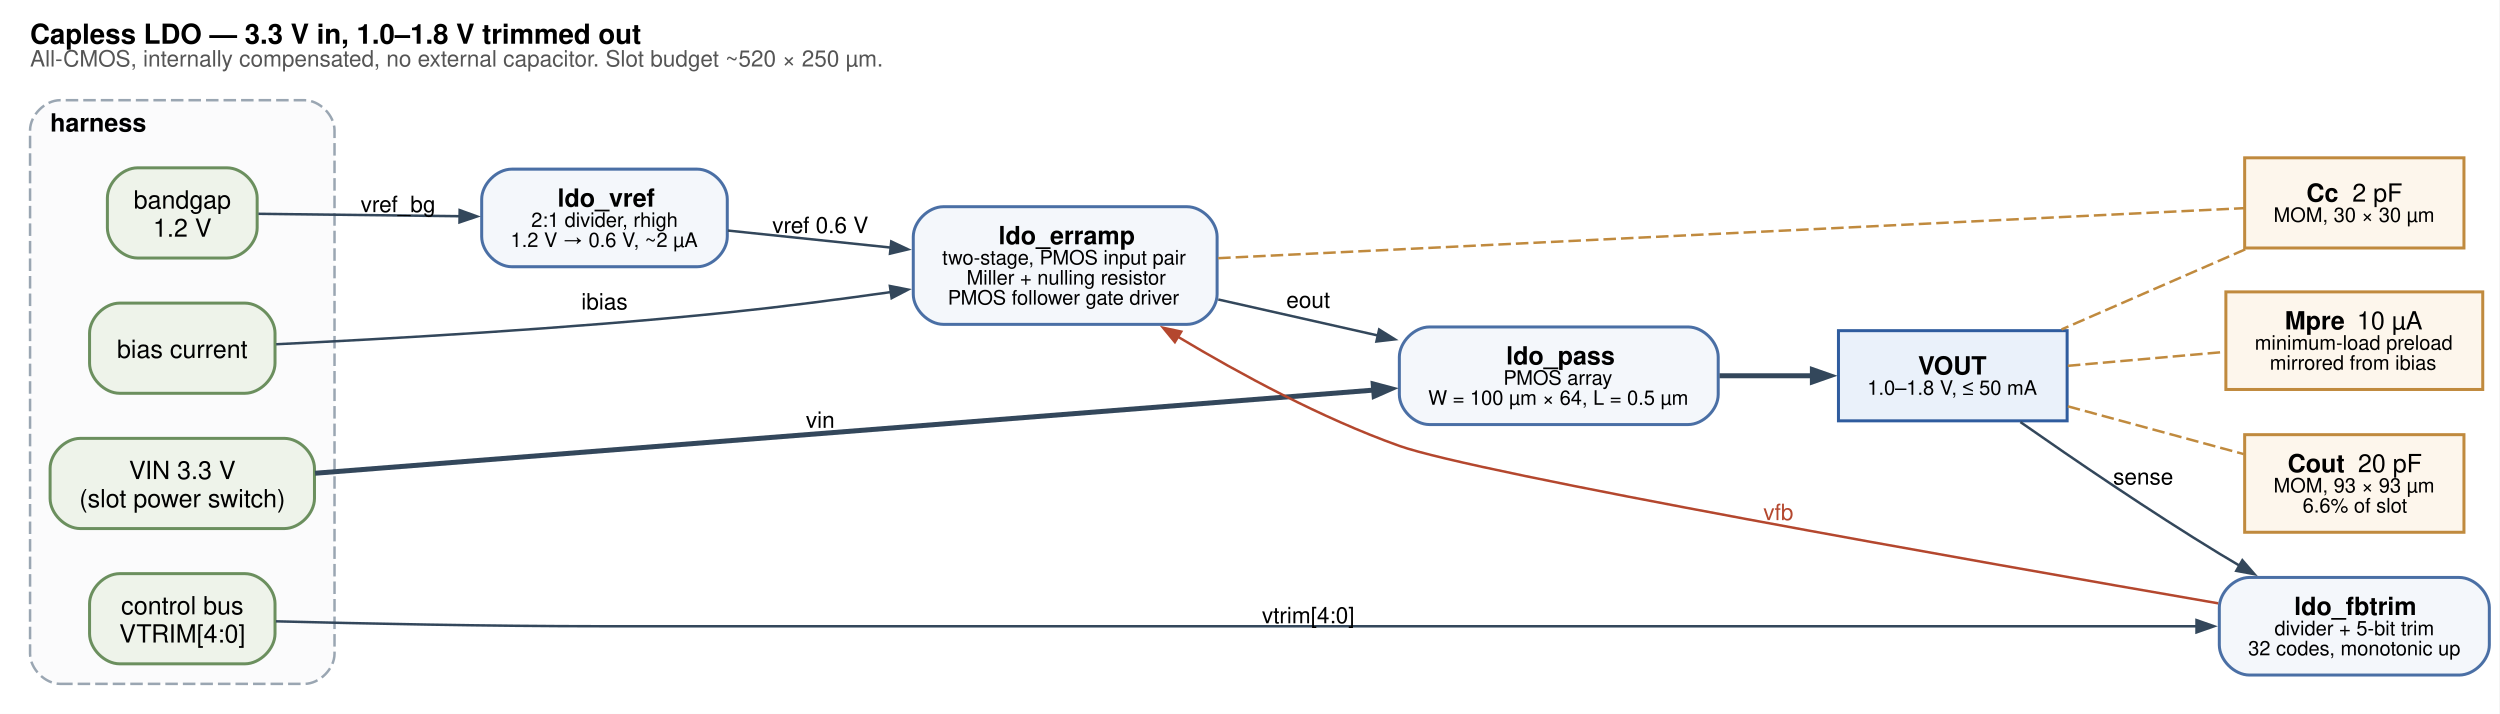
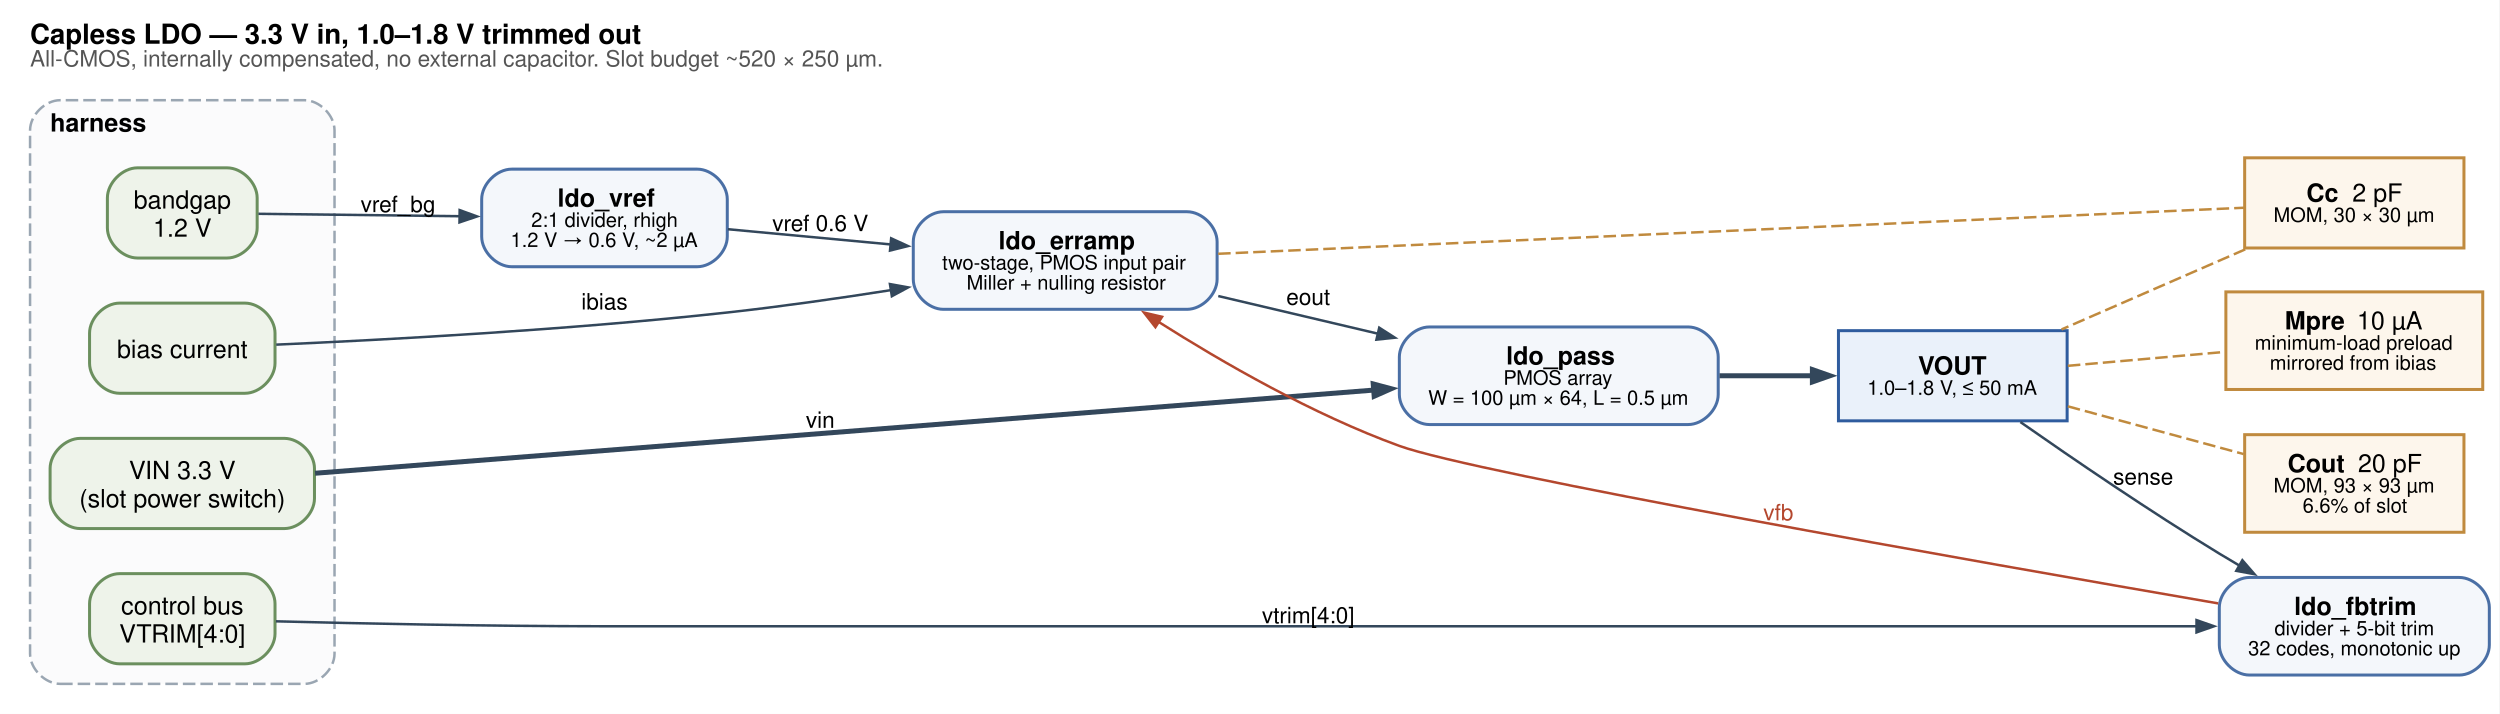
<svg xmlns="http://www.w3.org/2000/svg" width="998pt" height="285pt" viewBox="0.00 0.00 998.00 285.00">
  <g id="graph0" class="graph" transform="scale(1 1) rotate(0) translate(4 281)">
    <polygon fill="white" stroke="none" points="-4,4 -4,-281 993.74,-281 993.74,4 -4,4" />
    <text xml:space="preserve" text-anchor="start" x="8" y="-263.55" font-family="Helvetica,sans-Serif" font-weight="bold" font-size="11.00">Capless LDO — 3.3 V in, 1.0–1.8 V trimmed out</text>
    <text xml:space="preserve" text-anchor="start" x="8" y="-254.45" font-family="Helvetica,sans-Serif" font-size="9.00" fill="#555555">All-CMOS, internally compensated, no external capacitor. Slot budget ~520 × 250 µm.</text>
    <g id="clust1" class="cluster">
      <path fill="#fbfbfc" stroke="#9aa6b2" stroke-dasharray="5,2" d="M20,-8C20,-8 117.54,-8 117.54,-8 123.54,-8 129.54,-14 129.54,-20 129.54,-20 129.54,-229 129.54,-229 129.54,-235 123.54,-241 117.54,-241 117.54,-241 20,-241 20,-241 14,-241 8,-235 8,-229 8,-229 8,-20 8,-20 8,-14 14,-8 20,-8" />
      <text xml:space="preserve" text-anchor="start" x="16" y="-228.5" font-family="Helvetica,sans-Serif" font-weight="bold" font-size="10.00">harness</text>
    </g>
    <g id="node1" class="node">
      <path fill="#eef3ea" stroke="#6b8f5e" stroke-width="1.2" d="M86.66,-214C86.66,-214 50.87,-214 50.87,-214 44.87,-214 38.87,-208 38.87,-202 38.87,-202 38.87,-190 38.87,-190 38.87,-184 44.87,-178 50.87,-178 50.87,-178 86.66,-178 86.66,-178 92.66,-178 98.66,-184 98.66,-190 98.66,-190 98.66,-202 98.66,-202 98.66,-208 92.66,-214 86.66,-214" />
      <text xml:space="preserve" text-anchor="middle" x="68.77" y="-197.75" font-family="Helvetica,sans-Serif" font-size="10.00">bandgap</text>
      <text xml:space="preserve" text-anchor="middle" x="68.77" y="-186.5" font-family="Helvetica,sans-Serif" font-size="10.00">1.2 V</text>
    </g>
    <g id="node5" class="node">
      <path fill="#f4f7fb" stroke="#4a6fa5" stroke-width="1.2" d="M274.33,-213.48C274.33,-213.48 200.29,-213.48 200.29,-213.48 194.29,-213.48 188.29,-207.48 188.29,-201.48 188.29,-201.48 188.29,-186.52 188.29,-186.52 188.29,-180.52 194.29,-174.52 200.29,-174.52 200.29,-174.52 274.33,-174.52 274.33,-174.52 280.33,-174.52 286.33,-180.52 286.33,-186.52 286.33,-186.52 286.33,-201.48 286.33,-201.48 286.33,-207.48 280.33,-213.48 274.33,-213.48" />
      <text xml:space="preserve" text-anchor="start" x="218.56" y="-198.5" font-family="Helvetica,sans-Serif" font-weight="bold" font-size="10.00">ldo_vref</text>
      <text xml:space="preserve" text-anchor="start" x="208.06" y="-190.4" font-family="Helvetica,sans-Serif" font-size="8.00">2:1 divider, rhigh</text>
      <text xml:space="preserve" text-anchor="start" x="199.81" y="-182.4" font-family="Helvetica,sans-Serif" font-size="8.00">1.2 V → 0.6 V, ~2 µA</text>
    </g>
    <g id="edge1" class="edge">
      <path fill="none" stroke="#33475b" d="M99.16,-195.65C121.42,-195.38 152.67,-195 179.73,-194.68" />
      <polygon fill="#33475b" stroke="#33475b" points="179.49,-197.13 186.46,-194.6 179.43,-192.23 179.49,-197.13" />
      <text xml:space="preserve" text-anchor="middle" x="154.91" y="-196.32" font-family="Helvetica,sans-Serif" font-size="9.00">vref_bg</text>
    </g>
    <g id="node2" class="node">
      <path fill="#eef3ea" stroke="#6b8f5e" stroke-width="1.2" d="M93.79,-160C93.79,-160 43.75,-160 43.75,-160 37.75,-160 31.75,-154 31.75,-148 31.75,-148 31.75,-136 31.75,-136 31.75,-130 37.75,-124 43.75,-124 43.75,-124 93.79,-124 93.79,-124 99.79,-124 105.79,-130 105.79,-136 105.79,-136 105.79,-148 105.79,-148 105.79,-154 99.79,-160 93.79,-160" />
      <text xml:space="preserve" text-anchor="middle" x="68.77" y="-138.12" font-family="Helvetica,sans-Serif" font-size="10.00">bias current</text>
    </g>
    <g id="node6" class="node">
-       <path fill="#f4f7fb" stroke="#4a6fa5" stroke-width="1.2" d="M469.87,-198.48C469.87,-198.48 372.58,-198.48 372.58,-198.48 366.58,-198.48 360.58,-192.48 360.58,-186.48 360.58,-186.48 360.58,-163.52 360.58,-163.52 360.58,-157.52 366.58,-151.52 372.58,-151.52 372.58,-151.52 469.87,-151.52 469.87,-151.52 475.87,-151.52 481.87,-157.52 481.87,-163.52 481.87,-163.52 481.87,-186.48 481.87,-186.48 481.87,-192.48 475.87,-198.48 469.87,-198.48" />
-       <text xml:space="preserve" text-anchor="start" x="394.6" y="-183.5" font-family="Helvetica,sans-Serif" font-weight="bold" font-size="10.00">ldo_erramp</text>
-       <text xml:space="preserve" text-anchor="start" x="372.1" y="-175.4" font-family="Helvetica,sans-Serif" font-size="8.00">two-stage, PMOS input pair</text>
-       <text xml:space="preserve" text-anchor="start" x="381.85" y="-167.4" font-family="Helvetica,sans-Serif" font-size="8.00">Miller + nulling resistor</text>
-       <text xml:space="preserve" text-anchor="start" x="374.35" y="-159.4" font-family="Helvetica,sans-Serif" font-size="8.00">PMOS follower gate driver</text>
+       <path fill="#f4f7fb" stroke="#4a6fa5" stroke-width="1.2" d="M469.87,-196.48C469.87,-196.48 372.58,-196.48 372.58,-196.48 366.58,-196.48 360.58,-190.48 360.58,-184.48 360.58,-184.48 360.58,-169.52 360.58,-169.52 360.58,-163.52 366.58,-157.52 372.58,-157.52 372.58,-157.52 469.87,-157.52 469.87,-157.52 475.87,-157.52 481.87,-163.52 481.87,-169.52 481.87,-169.52 481.87,-184.48 481.87,-184.48 481.87,-190.48 475.87,-196.48 469.87,-196.48" />
+       <text xml:space="preserve" text-anchor="start" x="394.6" y="-181.5" font-family="Helvetica,sans-Serif" font-weight="bold" font-size="10.00">ldo_erramp</text>
+       <text xml:space="preserve" text-anchor="start" x="372.1" y="-173.4" font-family="Helvetica,sans-Serif" font-size="8.00">two-stage, PMOS input pair</text>
+       <text xml:space="preserve" text-anchor="start" x="381.85" y="-165.4" font-family="Helvetica,sans-Serif" font-size="8.00">Miller + nulling resistor</text>
    </g>
    <g id="edge3" class="edge">
-       <path fill="none" stroke="#33475b" d="M106.24,-143.58C149.34,-145.64 223.17,-149.76 286.33,-156.25 307.66,-158.44 330.83,-161.46 351.79,-164.43" />
-       <polygon fill="#33475b" stroke="#33475b" points="351.24,-166.83 358.52,-165.4 351.94,-161.98 351.24,-166.83" />
+       <path fill="none" stroke="#33475b" d="M106.26,-143.42C149.37,-145.32 223.22,-149.3 286.33,-156.25 307.69,-158.6 330.86,-161.92 351.83,-165.21" />
+       <polygon fill="#33475b" stroke="#33475b" points="351.26,-167.6 358.56,-166.28 352.03,-162.76 351.26,-167.6" />
      <text xml:space="preserve" text-anchor="middle" x="237.31" y="-157.45" font-family="Helvetica,sans-Serif" font-size="9.00">ibias</text>
    </g>
    <g id="node3" class="node">
      <path fill="#eef3ea" stroke="#6b8f5e" stroke-width="1.2" d="M109.54,-106C109.54,-106 28,-106 28,-106 22,-106 16,-100 16,-94 16,-94 16,-82 16,-82 16,-76 22,-70 28,-70 28,-70 109.54,-70 109.54,-70 115.54,-70 121.54,-76 121.54,-82 121.54,-82 121.54,-94 121.54,-94 121.54,-100 115.54,-106 109.54,-106" />
      <text xml:space="preserve" text-anchor="middle" x="68.77" y="-89.75" font-family="Helvetica,sans-Serif" font-size="10.00">VIN 3.3 V</text>
      <text xml:space="preserve" text-anchor="middle" x="68.77" y="-78.5" font-family="Helvetica,sans-Serif" font-size="10.00">(slot power switch)</text>
    </g>
    <g id="node7" class="node">
      <path fill="#f4f7fb" stroke="#4a6fa5" stroke-width="1.2" d="M669.91,-150.48C669.91,-150.48 566.62,-150.48 566.62,-150.48 560.62,-150.48 554.62,-144.48 554.62,-138.48 554.62,-138.48 554.62,-123.52 554.62,-123.52 554.62,-117.52 560.62,-111.52 566.62,-111.52 566.62,-111.52 669.91,-111.52 669.91,-111.52 675.91,-111.52 681.91,-117.52 681.91,-123.52 681.91,-123.52 681.91,-138.48 681.91,-138.48 681.91,-144.48 675.91,-150.48 669.91,-150.48" />
      <text xml:space="preserve" text-anchor="start" x="597.26" y="-135.5" font-family="Helvetica,sans-Serif" font-weight="bold" font-size="10.00">ldo_pass</text>
      <text xml:space="preserve" text-anchor="start" x="596.14" y="-127.4" font-family="Helvetica,sans-Serif" font-size="8.00">PMOS array</text>
      <text xml:space="preserve" text-anchor="start" x="566.14" y="-119.4" font-family="Helvetica,sans-Serif" font-size="8.00">W = 100 µm × 64, L = 0.5 µm</text>
    </g>
    <g id="edge4" class="edge">
      <path fill="none" stroke="#33475b" stroke-width="2" d="M121.77,-92.08C220.33,-99.83 434.46,-116.64 546.19,-125.42" />
      <polygon fill="#33475b" stroke="#33475b" stroke-width="2" points="544.19,-127.72 551.36,-125.82 544.57,-122.83 544.19,-127.72" />
      <text xml:space="preserve" text-anchor="middle" x="323.45" y="-110.2" font-family="Helvetica,sans-Serif" font-size="9.00">vin</text>
    </g>
    <g id="node4" class="node">
      <path fill="#eef3ea" stroke="#6b8f5e" stroke-width="1.2" d="M93.79,-52C93.79,-52 43.75,-52 43.75,-52 37.75,-52 31.75,-46 31.75,-40 31.75,-40 31.75,-28 31.75,-28 31.75,-22 37.75,-16 43.75,-16 43.75,-16 93.79,-16 93.79,-16 99.79,-16 105.79,-22 105.79,-28 105.79,-28 105.79,-40 105.79,-40 105.79,-46 99.79,-52 93.79,-52" />
      <text xml:space="preserve" text-anchor="middle" x="68.77" y="-35.75" font-family="Helvetica,sans-Serif" font-size="10.00">control bus</text>
      <text xml:space="preserve" text-anchor="middle" x="68.77" y="-24.5" font-family="Helvetica,sans-Serif" font-size="10.00">VTRIM[4:0]</text>
    </g>
    <g id="node8" class="node">
      <path fill="#f4f7fb" stroke="#4a6fa5" stroke-width="1.2" d="M977.74,-50.48C977.74,-50.48 893.95,-50.48 893.95,-50.48 887.95,-50.48 881.95,-44.48 881.95,-38.48 881.95,-38.48 881.95,-23.52 881.95,-23.52 881.95,-17.52 887.95,-11.52 893.95,-11.52 893.95,-11.52 977.74,-11.52 977.74,-11.52 983.74,-11.52 989.74,-17.52 989.74,-23.52 989.74,-23.52 989.74,-38.48 989.74,-38.48 989.74,-44.48 983.74,-50.48 977.74,-50.48" />
      <text xml:space="preserve" text-anchor="start" x="911.84" y="-35.5" font-family="Helvetica,sans-Serif" font-weight="bold" font-size="10.00">ldo_fbtrim</text>
      <text xml:space="preserve" text-anchor="start" x="903.97" y="-27.4" font-family="Helvetica,sans-Serif" font-size="8.00">divider + 5-bit trim</text>
      <text xml:space="preserve" text-anchor="start" x="893.47" y="-19.4" font-family="Helvetica,sans-Serif" font-size="8.00">32 codes, monotonic up</text>
    </g>
    <g id="edge9" class="edge">
      <path fill="none" stroke="#33475b" d="M106.15,-32.97C139.89,-32.1 191.49,-31 236.31,-31 236.31,-31 236.31,-31 776.55,-31 808.32,-31 843.67,-31 872.89,-31" />
      <polygon fill="#33475b" stroke="#33475b" points="872.85,-33.45 879.85,-31 872.85,-28.55 872.85,-33.45" />
      <text xml:space="preserve" text-anchor="middle" x="518.24" y="-32.2" font-family="Helvetica,sans-Serif" font-size="9.00">vtrim[4:0]</text>
    </g>
    <g id="edge2" class="edge">
-       <path fill="none" stroke="#33475b" d="M286.58,-188.96C306.56,-186.87 330.08,-184.41 351.78,-182.15" />
-       <polygon fill="#33475b" stroke="#33475b" points="351.79,-184.61 358.49,-181.45 351.28,-179.74 351.79,-184.61" />
-       <text xml:space="preserve" text-anchor="middle" x="323.45" y="-187.96" font-family="Helvetica,sans-Serif" font-size="9.00">vref 0.6 V</text>
+       <path fill="none" stroke="#33475b" d="M286.58,-189.49C306.56,-187.62 330.08,-185.42 351.78,-183.4" />
+       <polygon fill="#33475b" stroke="#33475b" points="351.75,-185.86 358.49,-182.77 351.29,-180.98 351.75,-185.86" />
+       <text xml:space="preserve" text-anchor="middle" x="323.45" y="-188.72" font-family="Helvetica,sans-Serif" font-size="9.00">vref 0.6 V</text>
    </g>
    <g id="edge5" class="edge">
-       <path fill="none" stroke="#33475b" d="M482.33,-161.44C502.49,-156.89 525.16,-151.78 546.09,-147.06" />
-       <polygon fill="#33475b" stroke="#33475b" points="546.55,-149.46 552.84,-145.53 545.47,-144.68 546.55,-149.46" />
-       <text xml:space="preserve" text-anchor="middle" x="518.24" y="-158.14" font-family="Helvetica,sans-Serif" font-size="9.00">eout</text>
+       <path fill="none" stroke="#33475b" d="M482.33,-162.82C502.49,-158.07 525.16,-152.72 546.09,-147.79" />
+       <polygon fill="#33475b" stroke="#33475b" points="546.59,-150.19 552.84,-146.19 545.47,-145.42 546.59,-150.19" />
+       <text xml:space="preserve" text-anchor="middle" x="518.24" y="-159.32" font-family="Helvetica,sans-Serif" font-size="9.00">eout</text>
    </g>
    <g id="node9" class="node">
      <polygon fill="#fdf6ec" stroke="#c08a3e" stroke-width="1.2" points="979.61,-218 892.07,-218 892.07,-182 979.61,-182 979.61,-218" />
      <text xml:space="preserve" text-anchor="start" x="916.72" y="-200.5" font-family="Helvetica,sans-Serif" font-weight="bold" font-size="10.00">Cc</text>
      <text xml:space="preserve" text-anchor="start" x="929.47" y="-200.5" font-family="Helvetica,sans-Serif" font-size="10.00">  2 pF</text>
      <text xml:space="preserve" text-anchor="start" x="903.59" y="-192.4" font-family="Helvetica,sans-Serif" font-size="8.00">MOM, 30 × 30 µm</text>
    </g>
    <g id="edge12" class="edge">
-       <path fill="none" stroke="#c08a3e" stroke-dasharray="5,2" d="M482.28,-177.93C586.98,-183.03 800.45,-193.45 891.8,-197.9" />
+       <path fill="none" stroke="#c08a3e" stroke-dasharray="5,2" d="M482.28,-179.69C586.98,-184.39 800.45,-193.97 891.8,-198.07" />
    </g>
    <g id="node11" class="node">
      <polygon fill="#eaf1fa" stroke="#2f5c9e" stroke-width="1.2" points="821.2,-149 729.91,-149 729.91,-113 821.2,-113 821.2,-149" />
      <text xml:space="preserve" text-anchor="start" x="761.68" y="-131.5" font-family="Helvetica,sans-Serif" font-weight="bold" font-size="10.00">VOUT</text>
      <text xml:space="preserve" text-anchor="start" x="741.43" y="-123.4" font-family="Helvetica,sans-Serif" font-size="8.00">1.0–1.8 V, ≤ 50 mA</text>
    </g>
    <g id="edge6" class="edge">
      <path fill="none" stroke="#33475b" stroke-width="2" d="M682.43,-131C695.25,-131 708.63,-131 721.08,-131" />
      <polygon fill="#33475b" stroke="#33475b" stroke-width="2" points="719.51,-133.45 726.51,-131 719.51,-128.55 719.51,-133.45" />
    </g>
    <g id="edge8" class="edge">
-       <path fill="none" stroke="#b4472e" d="M881.51,-40.15C784.2,-56.99 585.03,-92.15 554.62,-103 523.67,-114.04 491.22,-131.58 466.19,-146.58" />
-       <polygon fill="#b4472e" stroke="#b4472e" points="465.01,-144.43 460.3,-150.16 467.55,-148.62 465.01,-144.43" />
-       <text xml:space="preserve" text-anchor="middle" x="705.91" y="-73.37" font-family="Helvetica,sans-Serif" font-size="9.00" fill="#b4472e">vfb</text>
+       <path fill="none" stroke="#b4472e" d="M881.5,-40.12C784.17,-56.9 584.97,-91.98 554.62,-103 520.23,-115.49 484.17,-136.22 458.39,-152.57" />
+       <polygon fill="#b4472e" stroke="#b4472e" points="457.24,-150.39 452.67,-156.23 459.89,-154.52 457.24,-150.39" />
+       <text xml:space="preserve" text-anchor="middle" x="705.91" y="-73.27" font-family="Helvetica,sans-Serif" font-size="9.00" fill="#b4472e">vfb</text>
    </g>
    <g id="edge13" class="edge">
      <path fill="none" stroke="#c08a3e" stroke-dasharray="5,2" d="M892.31,-181.46C869.58,-171.55 841.68,-159.39 818.97,-149.49" />
    </g>
    <g id="node10" class="node">
      <polygon fill="#fdf6ec" stroke="#c08a3e" stroke-width="1.2" points="979.61,-107.48 892.07,-107.48 892.07,-68.52 979.61,-68.52 979.61,-107.48" />
      <text xml:space="preserve" text-anchor="start" x="909.22" y="-92.5" font-family="Helvetica,sans-Serif" font-weight="bold" font-size="10.00">Cout</text>
      <text xml:space="preserve" text-anchor="start" x="931.72" y="-92.5" font-family="Helvetica,sans-Serif" font-size="10.00">  20 pF</text>
      <text xml:space="preserve" text-anchor="start" x="903.59" y="-84.4" font-family="Helvetica,sans-Serif" font-size="8.00">MOM, 93 × 93 µm</text>
      <text xml:space="preserve" text-anchor="start" x="915.22" y="-76.4" font-family="Helvetica,sans-Serif" font-size="8.00">6.6% of slot</text>
    </g>
    <g id="edge7" class="edge">
      <path fill="none" stroke="#33475b" d="M802.54,-112.52C823.61,-97.78 854.25,-76.87 881.95,-60 884.56,-58.41 887.27,-56.8 890.01,-55.2" />
      <polygon fill="#33475b" stroke="#33475b" points="891.15,-57.37 896.01,-51.77 888.72,-53.12 891.15,-57.37" />
      <text xml:space="preserve" text-anchor="middle" x="851.57" y="-87.58" font-family="Helvetica,sans-Serif" font-size="9.00">sense</text>
    </g>
    <g id="edge10" class="edge">
      <path fill="none" stroke="#c08a3e" stroke-dasharray="5,2" d="M821.49,-118.79C843.52,-112.81 869.92,-105.64 891.71,-99.72" />
    </g>
    <g id="node12" class="node">
      <polygon fill="#fdf6ec" stroke="#c08a3e" stroke-width="1.2" points="987.11,-164.48 884.57,-164.48 884.57,-125.52 987.11,-125.52 987.11,-164.48" />
      <text xml:space="preserve" text-anchor="start" x="908.09" y="-149.5" font-family="Helvetica,sans-Serif" font-weight="bold" font-size="10.00">Mpre</text>
      <text xml:space="preserve" text-anchor="start" x="931.34" y="-149.5" font-family="Helvetica,sans-Serif" font-size="10.00">  10 µA</text>
      <text xml:space="preserve" text-anchor="start" x="896.09" y="-141.4" font-family="Helvetica,sans-Serif" font-size="8.00">minimum-load preload</text>
      <text xml:space="preserve" text-anchor="start" x="902.09" y="-133.4" font-family="Helvetica,sans-Serif" font-size="8.00">mirrored from ibias</text>
    </g>
    <g id="edge11" class="edge">
      <path fill="none" stroke="#c08a3e" stroke-dasharray="5,2" d="M821.49,-134.97C841.05,-136.7 864.06,-138.74 884.22,-140.52" />
    </g>
  </g>
</svg>
